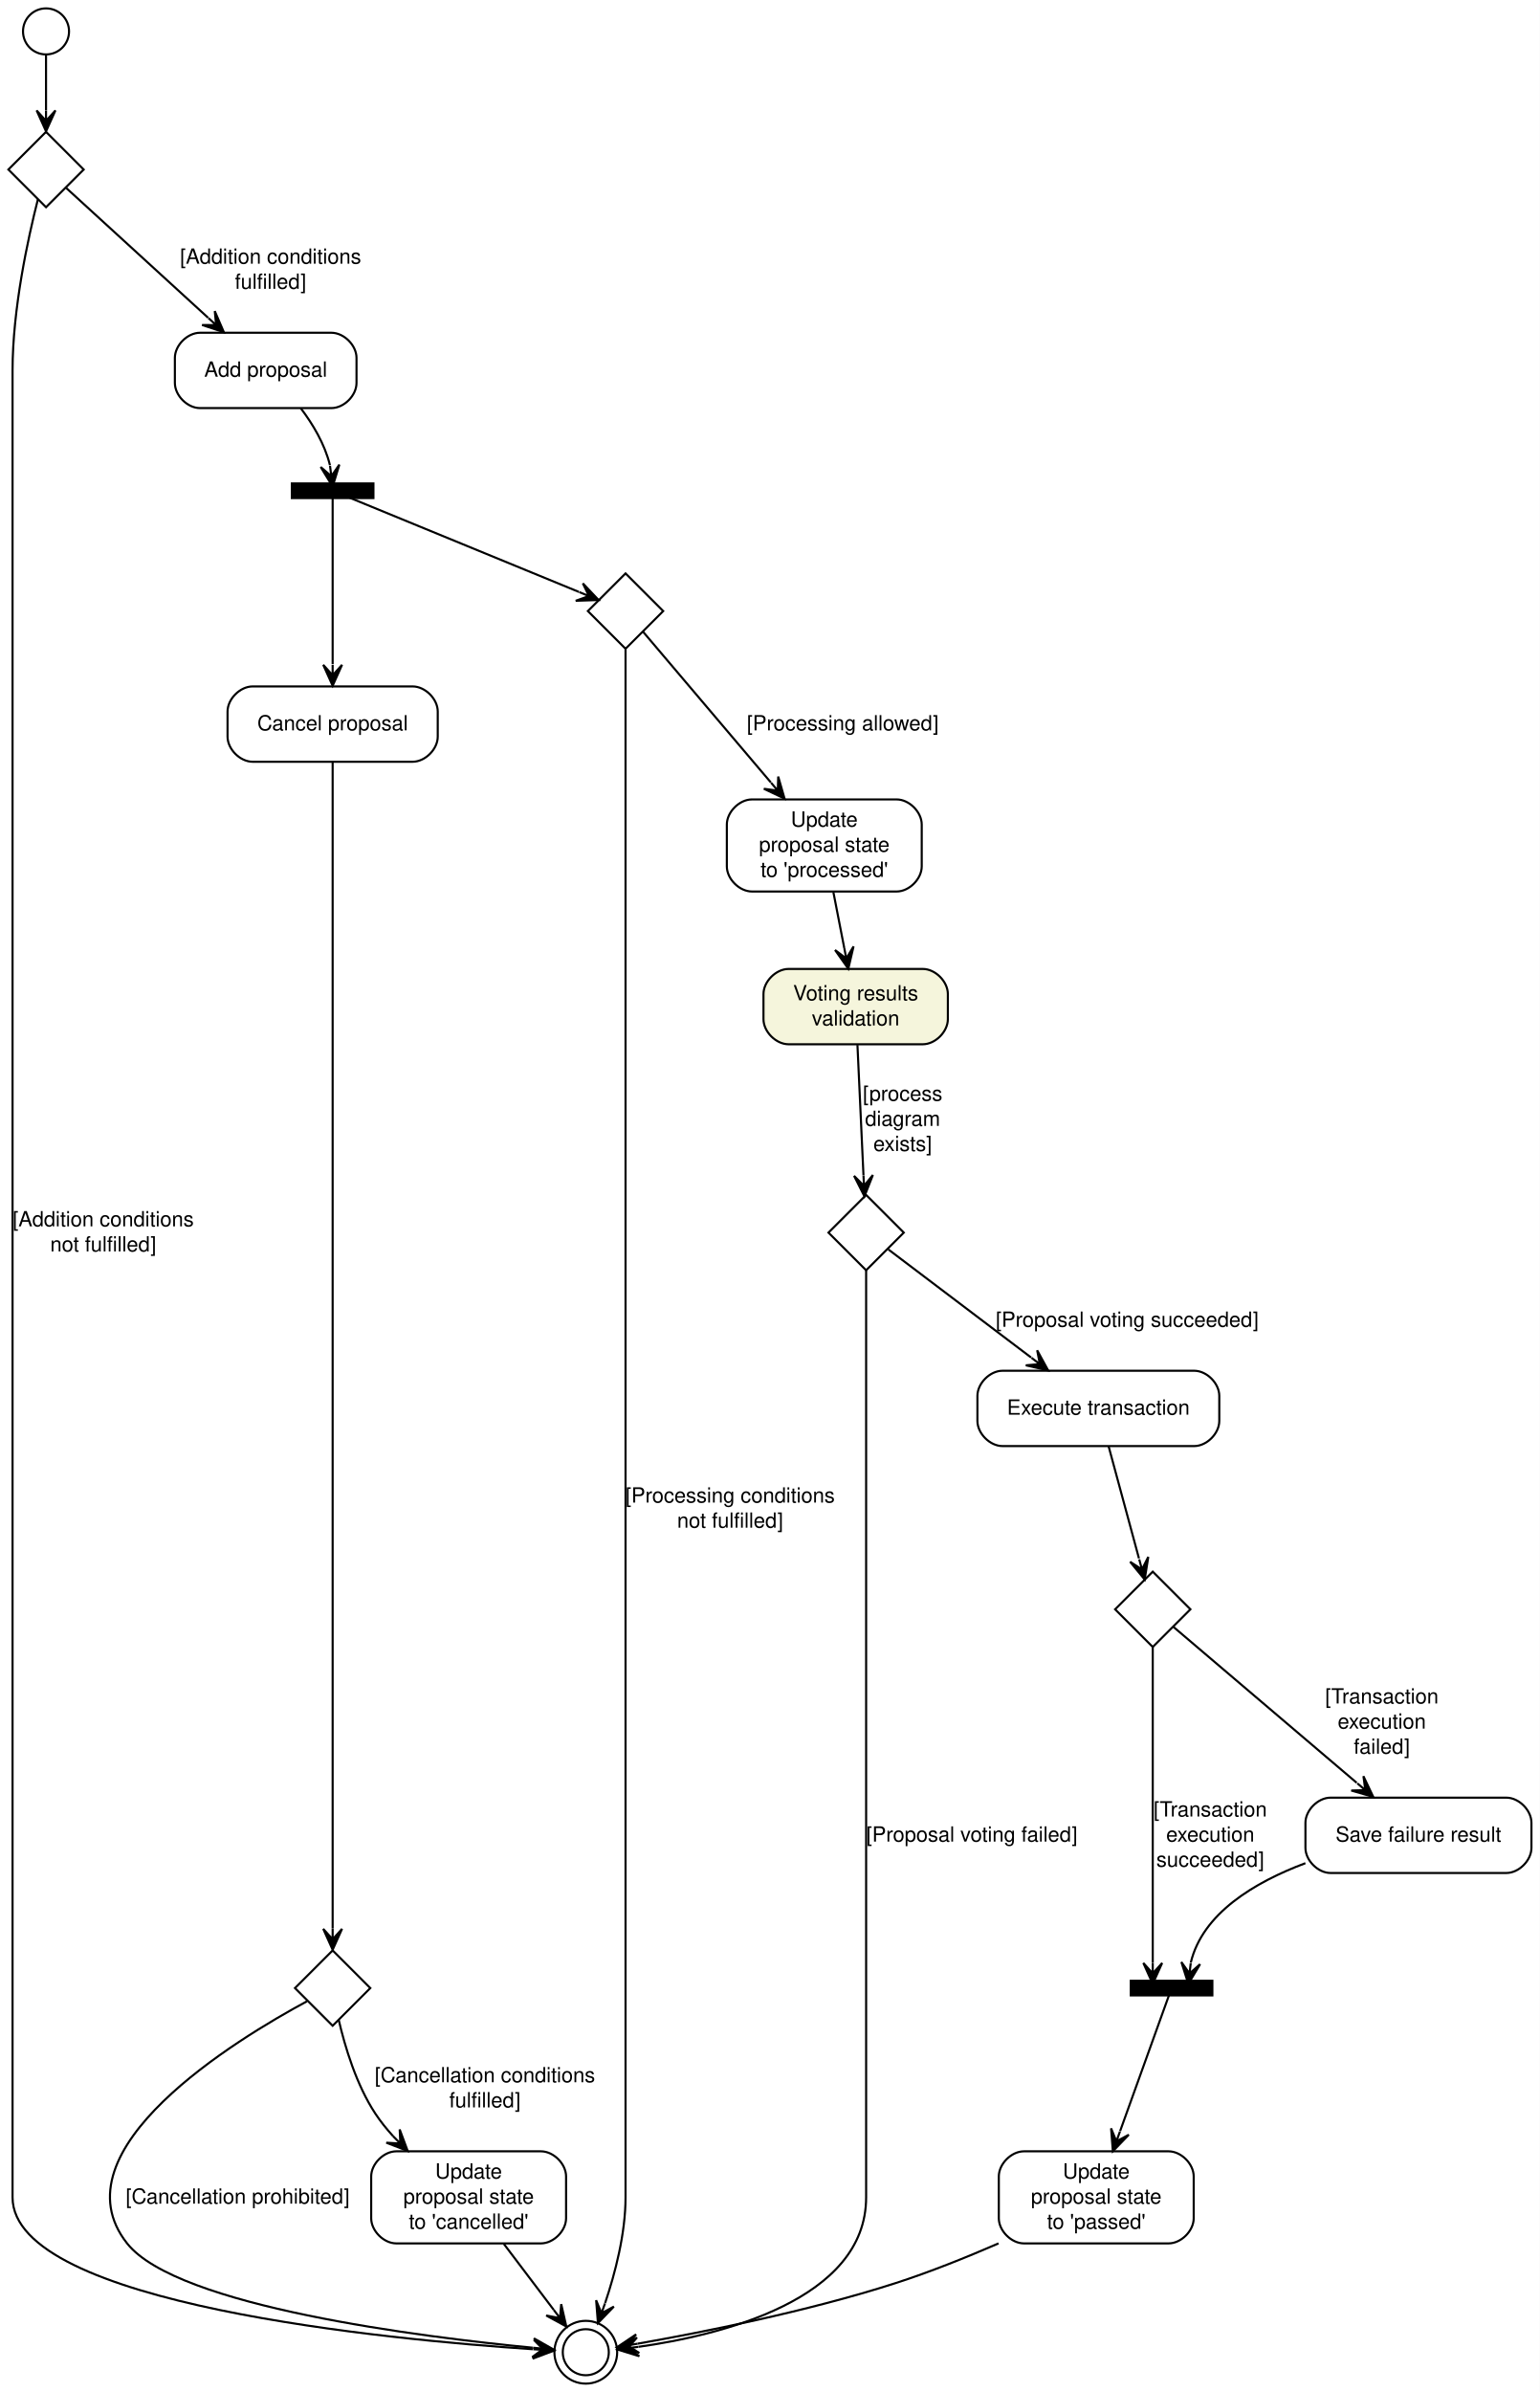
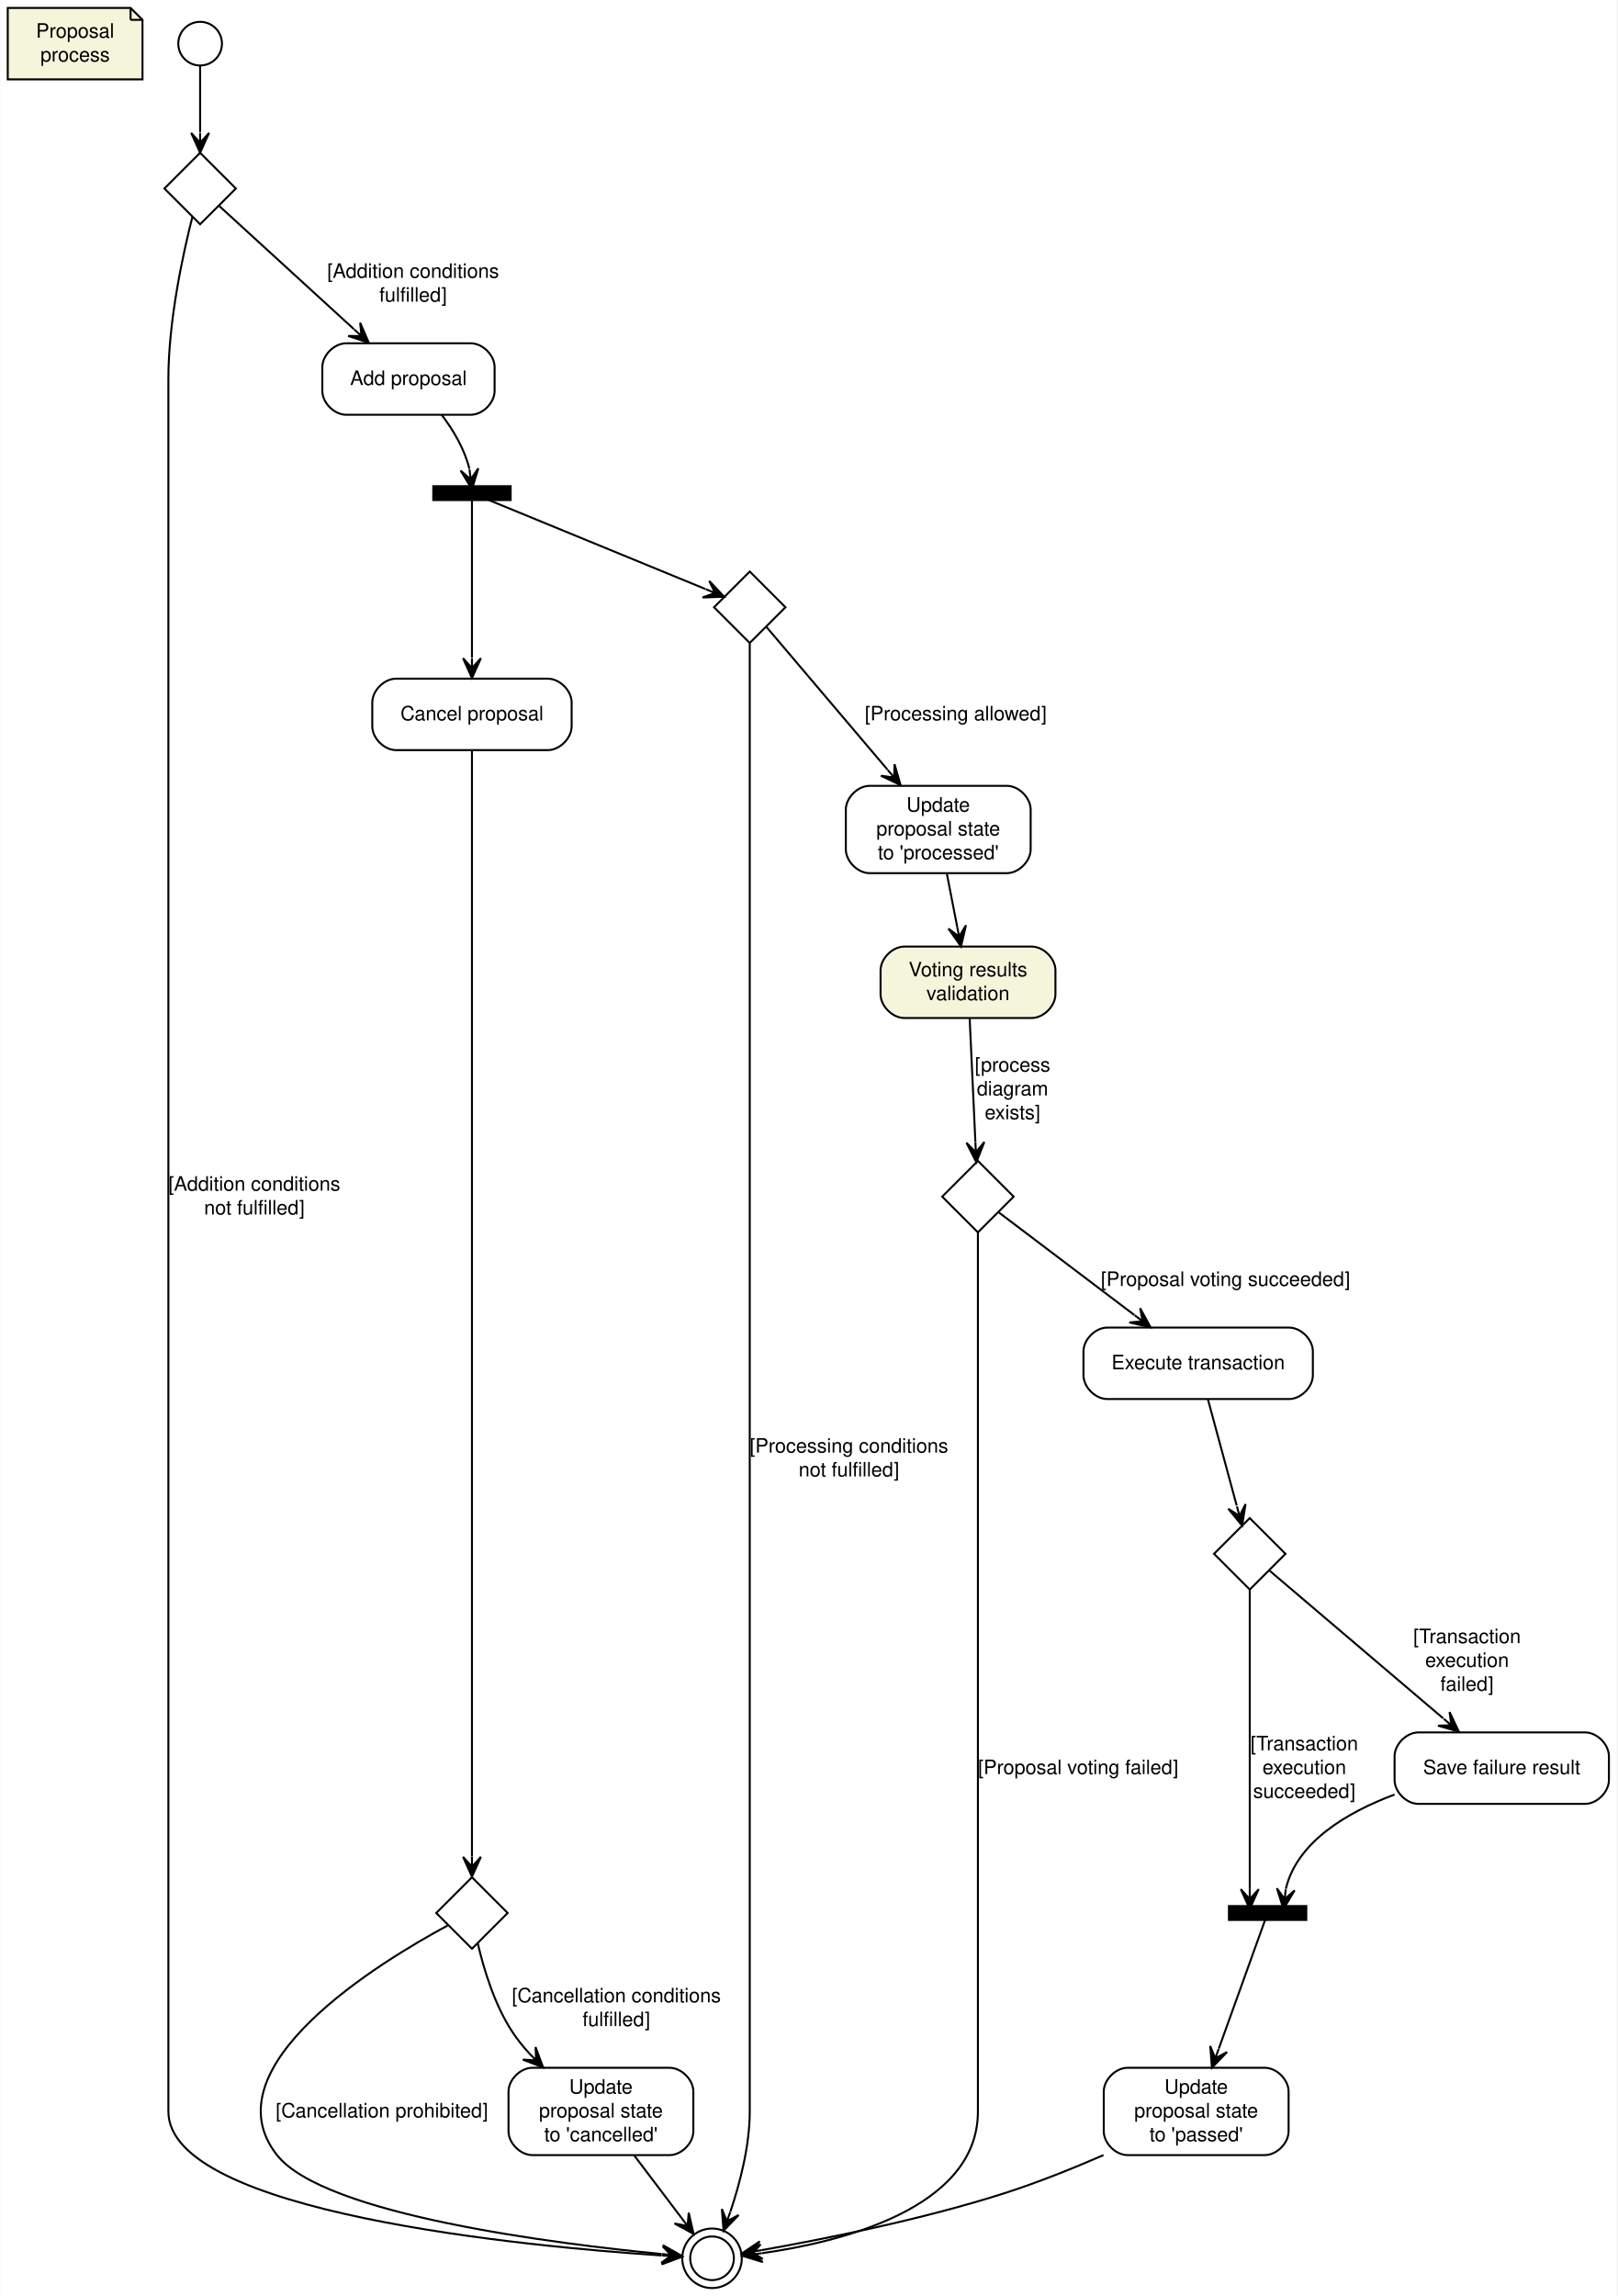
- <svg xmlns="http://www.w3.org/2000/svg" width="736pt" height="1143pt" viewBox="0.00 0.00 736.01 1143.00">
-   <g id="graph0" class="graph" transform="scale(1 1) rotate(0) translate(4 1139)">
-     <polygon fill="#ffffff" stroke="transparent" points="-4,4 -4,-1139 732.006,-1139 732.006,4 -4,4" />
+ <svg xmlns="http://www.w3.org/2000/svg" width="815pt" height="1157pt" viewBox="0.00 0.00 814.73 1157.00">
+   <g id="graph0" class="graph" transform="scale(1 1) rotate(0) translate(4 1153)">
+     <polygon fill="#ffffff" stroke="transparent" points="-4,4 -4,-1153 810.733,-1153 810.733,4 -4,4" />
    <g id="node1" class="node">
-       <ellipse fill="none" stroke="#000000" cx="18" cy="-1124" rx="11" ry="11" />
+       <polygon fill="#f5f5dc" stroke="#000000" points="61.681,-1149 -.228,-1149 -.228,-1113 67.681,-1113 67.681,-1143 61.681,-1149" />
+       <polyline fill="none" stroke="#000000" points="61.681,-1149 61.681,-1143 " />
+       <polyline fill="none" stroke="#000000" points="67.681,-1143 61.681,-1143 " />
+       <text text-anchor="middle" x="33.727" y="-1134" font-family="Helvetica,sans-Serif" font-size="10.00" fill="#000000">Proposal</text>
+       <text text-anchor="middle" x="33.727" y="-1122" font-family="Helvetica,sans-Serif" font-size="10.00" fill="#000000"> process</text>
    </g>
    <g id="node2" class="node">
-       <polygon fill="none" stroke="#000000" points="18,-1076 0,-1058 18,-1040 36,-1058 18,-1076" />
+       <ellipse fill="none" stroke="#000000" cx="96.727" cy="-1131" rx="11" ry="11" />
+     </g>
+     <g id="node3" class="node">
+       <polygon fill="none" stroke="#000000" points="96.727,-1076 78.727,-1058 96.727,-1040 114.727,-1058 96.727,-1076" />
    </g>
    <g id="edge1" class="edge">
-       <path fill="none" stroke="#000000" d="M18,-1112.804C18,-1105.536 18,-1095.714 18,-1086.392" />
-       <polygon fill="#000000" stroke="#000000" points="18,-1076.242 22.5,-1086.242 18,-1081.242 18,-1086.242 18,-1086.242 18,-1086.242 18,-1081.242 13.5,-1086.242 18,-1076.242 18,-1076.242" />
+       <path fill="none" stroke="#000000" d="M96.727,-1119.913C96.727,-1110.996 96.727,-1098.062 96.727,-1086.319" />
+       <polygon fill="#000000" stroke="#000000" points="96.727,-1076.019 101.227,-1086.019 96.727,-1081.019 96.727,-1086.019 96.727,-1086.019 96.727,-1086.019 96.727,-1081.019 92.227,-1086.019 96.727,-1076.019 96.727,-1076.019" />
    </g>
-     <g id="node3" class="node">
-       <ellipse fill="none" stroke="#000000" cx="276" cy="-15" rx="11" ry="11" />
-       <ellipse fill="none" stroke="#000000" cx="276" cy="-15" rx="15" ry="15" />
+     <g id="node4" class="node">
+       <ellipse fill="none" stroke="#000000" cx="354.726" cy="-15" rx="11" ry="11" />
+       <ellipse fill="none" stroke="#000000" cx="354.726" cy="-15" rx="15" ry="15" />
    </g>
    <g id="edge2" class="edge">
-       <path fill="none" stroke="#000000" d="M14.127,-1043.81C9.392,-1025.184 2,-991.4 2,-962 2,-962 2,-962 2,-89 2,-37.774 182.752,-20.944 250.64,-16.429" />
-       <polygon fill="#000000" stroke="#000000" points="260.878,-15.786 251.18,-20.904 255.888,-16.1 250.898,-16.413 250.898,-16.413 250.898,-16.413 255.888,-16.1 250.616,-11.922 260.878,-15.786 260.878,-15.786" />
-       <text text-anchor="middle" x="45.346" y="-553" font-family="Helvetica,sans-Serif" font-size="10.00" fill="#000000">[Addition conditions</text>
-       <text text-anchor="middle" x="45.346" y="-541" font-family="Helvetica,sans-Serif" font-size="10.00" fill="#000000"> not fulfilled]</text>
+       <path fill="none" stroke="#000000" d="M92.853,-1043.81C88.118,-1025.184 80.727,-991.4 80.727,-962 80.727,-962 80.727,-962 80.727,-89 80.727,-37.774 261.479,-20.944 329.367,-16.429" />
+       <polygon fill="#000000" stroke="#000000" points="339.605,-15.786 329.907,-20.904 334.615,-16.1 329.625,-16.413 329.625,-16.413 329.625,-16.413 334.615,-16.1 329.342,-11.922 339.605,-15.786 339.605,-15.786" />
+       <text text-anchor="middle" x="124.073" y="-553" font-family="Helvetica,sans-Serif" font-size="10.00" fill="#000000">[Addition conditions</text>
+       <text text-anchor="middle" x="124.073" y="-541" font-family="Helvetica,sans-Serif" font-size="10.00" fill="#000000"> not fulfilled]</text>
    </g>
-     <g id="node4" class="node">
-       <path fill="none" stroke="#000000" d="M154.409,-980C154.409,-980 91.591,-980 91.591,-980 85.591,-980 79.591,-974 79.591,-968 79.591,-968 79.591,-956 79.591,-956 79.591,-950 85.591,-944 91.591,-944 91.591,-944 154.409,-944 154.409,-944 160.409,-944 166.409,-950 166.409,-956 166.409,-956 166.409,-968 166.409,-968 166.409,-974 160.409,-980 154.409,-980" />
-       <text text-anchor="middle" x="123" y="-959" font-family="Helvetica,sans-Serif" font-size="10.00" fill="#000000">Add proposal</text>
+     <g id="node5" class="node">
+       <path fill="none" stroke="#000000" d="M233.136,-980C233.136,-980 170.317,-980 170.317,-980 164.317,-980 158.317,-974 158.317,-968 158.317,-968 158.317,-956 158.317,-956 158.317,-950 164.317,-944 170.317,-944 170.317,-944 233.136,-944 233.136,-944 239.136,-944 245.136,-950 245.136,-956 245.136,-956 245.136,-968 245.136,-968 245.136,-974 239.136,-980 233.136,-980" />
+       <text text-anchor="middle" x="201.726" y="-959" font-family="Helvetica,sans-Serif" font-size="10.00" fill="#000000">Add proposal</text>
    </g>
    <g id="edge3" class="edge">
-       <path fill="none" stroke="#000000" d="M27.69,-1049.141C42.949,-1035.189 73.138,-1007.588 95.469,-987.171" />
-       <polygon fill="#000000" stroke="#000000" points="103.003,-980.283 98.659,-990.352 99.313,-983.657 95.623,-987.031 95.623,-987.031 95.623,-987.031 99.313,-983.657 92.586,-983.709 103.003,-980.283 103.003,-980.283" />
-       <text text-anchor="middle" x="125.346" y="-1013" font-family="Helvetica,sans-Serif" font-size="10.00" fill="#000000">[Addition conditions</text>
-       <text text-anchor="middle" x="125.346" y="-1001" font-family="Helvetica,sans-Serif" font-size="10.00" fill="#000000"> fulfilled]</text>
+       <path fill="none" stroke="#000000" d="M106.416,-1049.141C121.676,-1035.189 151.864,-1007.588 174.196,-987.171" />
+       <polygon fill="#000000" stroke="#000000" points="181.73,-980.283 177.386,-990.352 178.04,-983.657 174.349,-987.031 174.349,-987.031 174.349,-987.031 178.04,-983.657 171.313,-983.709 181.73,-980.283 181.73,-980.283" />
+       <text text-anchor="middle" x="204.072" y="-1013" font-family="Helvetica,sans-Serif" font-size="10.00" fill="#000000">[Addition conditions</text>
+       <text text-anchor="middle" x="204.072" y="-1001" font-family="Helvetica,sans-Serif" font-size="10.00" fill="#000000"> fulfilled]</text>
    </g>
-     <g id="node5" class="node">
-       <polygon fill="#d3d3d3" stroke="#000000" stroke-width="4" points="137,-902.5 137,-906.5 173,-906.5 173,-902.5 137,-902.5" />
-       <text text-anchor="middle" x="154.639" y="-904.2" font-family="Helvetica,sans-Serif" font-size="1.00" fill="#000000"> </text>
+     <g id="node6" class="node">
+       <polygon fill="#d3d3d3" stroke="#000000" stroke-width="4" points="215.726,-902.5 215.726,-906.5 251.726,-906.5 251.726,-902.5 215.726,-902.5" />
+       <text text-anchor="middle" x="233.365" y="-904.2" font-family="Helvetica,sans-Serif" font-size="1.00" fill="#000000"> </text>
    </g>
    <g id="edge4" class="edge">
-       <path fill="none" stroke="#000000" d="M139.75,-943.95C145.557,-936.295 151.231,-926.815 153.706,-916.735" />
-       <polygon fill="#000000" stroke="#000000" points="155,-906.5 158.21,-916.986 154.373,-911.461 153.745,-916.421 153.745,-916.421 153.745,-916.421 154.373,-911.461 149.281,-915.856 155,-906.5 155,-906.5" />
+       <path fill="none" stroke="#000000" d="M218.476,-943.95C224.283,-936.295 229.958,-926.815 232.432,-916.735" />
+       <polygon fill="#000000" stroke="#000000" points="233.726,-906.5 236.936,-916.986 233.099,-911.461 232.472,-916.421 232.472,-916.421 232.472,-916.421 233.099,-911.461 228.008,-915.856 233.726,-906.5 233.726,-906.5" />
    </g>
-     <g id="node6" class="node">
-       <path fill="none" stroke="#000000" d="M193.237,-811C193.237,-811 116.763,-811 116.763,-811 110.763,-811 104.763,-805 104.763,-799 104.763,-799 104.763,-787 104.763,-787 104.763,-781 110.763,-775 116.763,-775 116.763,-775 193.237,-775 193.237,-775 199.237,-775 205.237,-781 205.237,-787 205.237,-787 205.237,-799 205.237,-799 205.237,-805 199.237,-811 193.237,-811" />
-       <text text-anchor="middle" x="155" y="-790" font-family="Helvetica,sans-Serif" font-size="10.00" fill="#000000">Cancel proposal</text>
+     <g id="node7" class="node">
+       <path fill="none" stroke="#000000" d="M271.964,-811C271.964,-811 195.489,-811 195.489,-811 189.489,-811 183.489,-805 183.489,-799 183.489,-799 183.489,-787 183.489,-787 183.489,-781 189.489,-775 195.489,-775 195.489,-775 271.964,-775 271.964,-775 277.964,-775 283.964,-781 283.964,-787 283.964,-787 283.964,-799 283.964,-799 283.964,-805 277.964,-811 271.964,-811" />
+       <text text-anchor="middle" x="233.726" y="-790" font-family="Helvetica,sans-Serif" font-size="10.00" fill="#000000">Cancel proposal</text>
    </g>
    <g id="edge5" class="edge">
-       <path fill="none" stroke="#000000" d="M155,-902.171C155,-891.966 155,-850.425 155,-821.636" />
-       <polygon fill="#000000" stroke="#000000" points="155,-811.318 159.5,-821.318 155,-816.318 155,-821.318 155,-821.318 155,-821.318 155,-816.318 150.5,-821.318 155,-811.318 155,-811.318" />
+       <path fill="none" stroke="#000000" d="M233.726,-902.171C233.726,-891.966 233.726,-850.425 233.726,-821.636" />
+       <polygon fill="#000000" stroke="#000000" points="233.726,-811.318 238.227,-821.318 233.726,-816.318 233.727,-821.318 233.727,-821.318 233.727,-821.318 233.726,-816.318 229.227,-821.318 233.726,-811.318 233.726,-811.318" />
+     </g>
+     <g id="node10" class="node">
+       <polygon fill="none" stroke="#000000" points="373.726,-865 355.726,-847 373.726,-829 391.726,-847 373.726,-865" />
+     </g>
+     <g id="edge10" class="edge">
+       <path fill="none" stroke="#000000" d="M238.709,-902.453C256.543,-895.129 317.913,-869.924 351.435,-856.155" />
+       <polygon fill="#000000" stroke="#000000" points="360.865,-852.282 353.325,-860.244 356.24,-854.182 351.615,-856.082 351.615,-856.082 351.615,-856.082 356.24,-854.182 349.905,-851.919 360.865,-852.282 360.865,-852.282" />
+     </g>
+     <g id="node8" class="node">
+       <polygon fill="none" stroke="#000000" points="233.726,-207 215.726,-189 233.726,-171 251.726,-189 233.726,-207" />
+     </g>
+     <g id="edge6" class="edge">
+       <path fill="none" stroke="#000000" d="M233.726,-774.846C233.726,-755.082 233.726,-722.545 233.726,-694.5 233.726,-694.5 233.726,-694.5 233.726,-262 233.726,-247.3 233.726,-230.934 233.726,-217.43" />
+       <polygon fill="#000000" stroke="#000000" points="233.726,-207.3 238.227,-217.3 233.726,-212.3 233.727,-217.3 233.727,-217.3 233.727,-217.3 233.726,-212.3 229.227,-217.3 233.726,-207.3 233.726,-207.3" />
+     </g>
+     <g id="edge9" class="edge">
+       <path fill="none" stroke="#000000" d="M221.444,-182.682C188.021,-164.687 100.232,-111.586 135.481,-67 159.433,-36.703 276.869,-22.207 329.33,-17.161" />
+       <polygon fill="#000000" stroke="#000000" points="339.481,-16.226 329.936,-21.625 334.502,-16.685 329.523,-17.143 329.523,-17.143 329.523,-17.143 334.502,-16.685 329.11,-12.662 339.481,-16.226 339.481,-16.226" />
+       <text text-anchor="middle" x="188.35" y="-86" font-family="Helvetica,sans-Serif" font-size="10.00" fill="#000000">[Cancellation prohibited]</text>
    </g>
    <g id="node9" class="node">
-       <polygon fill="none" stroke="#000000" points="295,-865 277,-847 295,-829 313,-847 295,-865" />
-     </g>
-     <g id="edge10" class="edge">
-       <path fill="none" stroke="#000000" d="M159.983,-902.453C177.817,-895.129 239.186,-869.924 272.708,-856.155" />
-       <polygon fill="#000000" stroke="#000000" points="282.139,-852.282 274.598,-860.244 277.514,-854.182 272.888,-856.082 272.888,-856.082 272.888,-856.082 277.514,-854.182 271.179,-851.919 282.139,-852.282 282.139,-852.282" />
-     </g>
-     <g id="node7" class="node">
-       <polygon fill="none" stroke="#000000" points="155,-207 137,-189 155,-171 173,-189 155,-207" />
-     </g>
-     <g id="edge6" class="edge">
-       <path fill="none" stroke="#000000" d="M155,-774.846C155,-755.082 155,-722.545 155,-694.5 155,-694.5 155,-694.5 155,-262 155,-247.3 155,-230.934 155,-217.43" />
-       <polygon fill="#000000" stroke="#000000" points="155,-207.3 159.5,-217.3 155,-212.3 155,-217.3 155,-217.3 155,-217.3 155,-212.3 150.5,-217.3 155,-207.3 155,-207.3" />
-     </g>
-     <g id="edge9" class="edge">
-       <path fill="none" stroke="#000000" d="M142.717,-182.682C109.294,-164.687 21.506,-111.586 56.754,-67 80.706,-36.703 198.143,-22.207 250.603,-17.161" />
-       <polygon fill="#000000" stroke="#000000" points="260.755,-16.226 251.21,-21.625 255.776,-16.685 250.797,-17.143 250.797,-17.143 250.797,-17.143 255.776,-16.685 250.384,-12.662 260.755,-16.226 260.755,-16.226" />
-       <text text-anchor="middle" x="109.623" y="-86" font-family="Helvetica,sans-Serif" font-size="10.00" fill="#000000">[Cancellation prohibited]</text>
-     </g>
-     <g id="node8" class="node">
-       <path fill="none" stroke="#000000" d="M254.578,-111C254.578,-111 185.422,-111 185.422,-111 179.422,-111 173.422,-105 173.422,-99 173.422,-99 173.422,-79 173.422,-79 173.422,-73 179.422,-67 185.422,-67 185.422,-67 254.578,-67 254.578,-67 260.578,-67 266.578,-73 266.578,-79 266.578,-79 266.578,-99 266.578,-99 266.578,-105 260.578,-111 254.578,-111" />
-       <text text-anchor="middle" x="220" y="-98" font-family="Helvetica,sans-Serif" font-size="10.00" fill="#000000">Update</text>
-       <text text-anchor="middle" x="220" y="-86" font-family="Helvetica,sans-Serif" font-size="10.00" fill="#000000"> proposal state</text>
-       <text text-anchor="middle" x="220" y="-74" font-family="Helvetica,sans-Serif" font-size="10.00" fill="#000000"> to 'cancelled'</text>
+       <path fill="none" stroke="#000000" d="M333.305,-111C333.305,-111 264.149,-111 264.149,-111 258.149,-111 252.149,-105 252.149,-99 252.149,-99 252.149,-79 252.149,-79 252.149,-73 258.149,-67 264.149,-67 264.149,-67 333.305,-67 333.305,-67 339.305,-67 345.305,-73 345.305,-79 345.305,-79 345.305,-99 345.305,-99 345.305,-105 339.305,-111 333.305,-111" />
+       <text text-anchor="middle" x="298.726" y="-98" font-family="Helvetica,sans-Serif" font-size="10.00" fill="#000000">Update</text>
+       <text text-anchor="middle" x="298.726" y="-86" font-family="Helvetica,sans-Serif" font-size="10.00" fill="#000000"> proposal state</text>
+       <text text-anchor="middle" x="298.726" y="-74" font-family="Helvetica,sans-Serif" font-size="10.00" fill="#000000"> to 'cancelled'</text>
    </g>
    <g id="edge7" class="edge">
-       <path fill="none" stroke="#000000" d="M157.925,-173.742C160.876,-161.004 166.324,-142.772 175.421,-129 177.873,-125.288 180.75,-121.7 183.842,-118.297" />
-       <polygon fill="#000000" stroke="#000000" points="190.873,-111.17 187.054,-121.45 187.362,-114.73 183.85,-118.289 183.85,-118.289 183.85,-118.289 187.362,-114.73 180.647,-115.129 190.873,-111.17 190.873,-111.17" />
-       <text text-anchor="middle" x="227.79" y="-144" font-family="Helvetica,sans-Serif" font-size="10.00" fill="#000000">[Cancellation conditions</text>
-       <text text-anchor="middle" x="227.79" y="-132" font-family="Helvetica,sans-Serif" font-size="10.00" fill="#000000"> fulfilled]</text>
+       <path fill="none" stroke="#000000" d="M236.651,-173.742C239.603,-161.004 245.05,-142.772 254.148,-129 256.599,-125.288 259.477,-121.7 262.569,-118.297" />
+       <polygon fill="#000000" stroke="#000000" points="269.599,-111.17 265.781,-121.45 266.088,-114.73 262.577,-118.289 262.577,-118.289 262.577,-118.289 266.088,-114.73 259.373,-115.129 269.599,-111.17 269.599,-111.17" />
+       <text text-anchor="middle" x="306.516" y="-144" font-family="Helvetica,sans-Serif" font-size="10.00" fill="#000000">[Cancellation conditions</text>
+       <text text-anchor="middle" x="306.516" y="-132" font-family="Helvetica,sans-Serif" font-size="10.00" fill="#000000"> fulfilled]</text>
    </g>
    <g id="edge8" class="edge">
-       <path fill="none" stroke="#000000" d="M236.802,-66.798C244.377,-56.788 253.261,-45.048 260.655,-35.278" />
-       <polygon fill="#000000" stroke="#000000" points="266.698,-27.292 264.252,-37.982 263.68,-31.279 260.663,-35.266 260.663,-35.266 260.663,-35.266 263.68,-31.279 257.075,-32.551 266.698,-27.292 266.698,-27.292" />
+       <path fill="none" stroke="#000000" d="M315.528,-66.798C323.103,-56.788 331.988,-45.048 339.381,-35.278" />
+       <polygon fill="#000000" stroke="#000000" points="345.424,-27.292 342.978,-37.982 342.407,-31.279 339.39,-35.266 339.39,-35.266 339.39,-35.266 342.407,-31.279 335.801,-32.551 345.424,-27.292 345.424,-27.292" />
    </g>
    <g id="edge11" class="edge">
-       <path fill="none" stroke="#000000" d="M295,-828.765C295,-806.599 295,-768.056 295,-735 295,-735 295,-735 295,-89 295,-71.709 290.073,-52.84 285.237,-38.483" />
-       <polygon fill="#000000" stroke="#000000" points="281.804,-28.913 289.417,-36.806 283.493,-33.62 285.181,-38.326 285.181,-38.326 285.181,-38.326 283.493,-33.62 280.945,-39.846 281.804,-28.913 281.804,-28.913" />
-       <text text-anchor="middle" x="345.012" y="-421" font-family="Helvetica,sans-Serif" font-size="10.00" fill="#000000">[Processing conditions</text>
-       <text text-anchor="middle" x="345.012" y="-409" font-family="Helvetica,sans-Serif" font-size="10.00" fill="#000000"> not fulfilled]</text>
+       <path fill="none" stroke="#000000" d="M373.726,-828.765C373.726,-806.599 373.726,-768.056 373.726,-735 373.726,-735 373.726,-735 373.726,-89 373.726,-71.709 368.8,-52.84 363.964,-38.483" />
+       <polygon fill="#000000" stroke="#000000" points="360.53,-28.913 368.143,-36.806 362.219,-33.62 363.908,-38.326 363.908,-38.326 363.908,-38.326 362.219,-33.62 359.672,-39.846 360.53,-28.913 360.53,-28.913" />
+       <text text-anchor="middle" x="423.738" y="-421" font-family="Helvetica,sans-Serif" font-size="10.00" fill="#000000">[Processing conditions</text>
+       <text text-anchor="middle" x="423.738" y="-409" font-family="Helvetica,sans-Serif" font-size="10.00" fill="#000000"> not fulfilled]</text>
    </g>
-     <g id="node10" class="node">
-       <path fill="none" stroke="#000000" d="M424.578,-757C424.578,-757 355.422,-757 355.422,-757 349.422,-757 343.422,-751 343.422,-745 343.422,-745 343.422,-725 343.422,-725 343.422,-719 349.422,-713 355.422,-713 355.422,-713 424.578,-713 424.578,-713 430.578,-713 436.578,-719 436.578,-725 436.578,-725 436.578,-745 436.578,-745 436.578,-751 430.578,-757 424.578,-757" />
-       <text text-anchor="middle" x="390" y="-744" font-family="Helvetica,sans-Serif" font-size="10.00" fill="#000000">Update</text>
-       <text text-anchor="middle" x="390" y="-732" font-family="Helvetica,sans-Serif" font-size="10.00" fill="#000000"> proposal state</text>
-       <text text-anchor="middle" x="390" y="-720" font-family="Helvetica,sans-Serif" font-size="10.00" fill="#000000"> to 'processed'</text>
+     <g id="node11" class="node">
+       <path fill="none" stroke="#000000" d="M503.305,-757C503.305,-757 434.149,-757 434.149,-757 428.149,-757 422.149,-751 422.149,-745 422.149,-745 422.149,-725 422.149,-725 422.149,-719 428.149,-713 434.149,-713 434.149,-713 503.305,-713 503.305,-713 509.305,-713 515.304,-719 515.304,-725 515.304,-725 515.304,-745 515.304,-745 515.304,-751 509.305,-757 503.305,-757" />
+       <text text-anchor="middle" x="468.726" y="-744" font-family="Helvetica,sans-Serif" font-size="10.00" fill="#000000">Update</text>
+       <text text-anchor="middle" x="468.726" y="-732" font-family="Helvetica,sans-Serif" font-size="10.00" fill="#000000"> proposal state</text>
+       <text text-anchor="middle" x="468.726" y="-720" font-family="Helvetica,sans-Serif" font-size="10.00" fill="#000000"> to 'processed'</text>
    </g>
    <g id="edge12" class="edge">
-       <path fill="none" stroke="#000000" d="M303.431,-837.061C316.976,-821.092 344.12,-789.09 364.421,-765.156" />
-       <polygon fill="#000000" stroke="#000000" points="371.014,-757.383 367.978,-767.92 367.78,-761.196 364.546,-765.009 364.546,-765.009 364.546,-765.009 367.78,-761.196 361.114,-762.098 371.014,-757.383 371.014,-757.383" />
-       <text text-anchor="middle" x="398.841" y="-790" font-family="Helvetica,sans-Serif" font-size="10.00" fill="#000000">[Processing allowed]</text>
+       <path fill="none" stroke="#000000" d="M382.157,-837.061C395.702,-821.092 422.847,-789.09 443.148,-765.156" />
+       <polygon fill="#000000" stroke="#000000" points="449.741,-757.383 446.704,-767.92 446.507,-761.196 443.272,-765.009 443.272,-765.009 443.272,-765.009 446.507,-761.196 439.841,-762.098 449.741,-757.383 449.741,-757.383" />
+       <text text-anchor="middle" x="477.568" y="-790" font-family="Helvetica,sans-Serif" font-size="10.00" fill="#000000">[Processing allowed]</text>
    </g>
-     <g id="node11" class="node">
-       <path fill="#f5f5dc" stroke="#000000" d="M437.069,-676C437.069,-676 372.931,-676 372.931,-676 366.931,-676 360.931,-670 360.931,-664 360.931,-664 360.931,-652 360.931,-652 360.931,-646 366.931,-640 372.931,-640 372.931,-640 437.069,-640 437.069,-640 443.069,-640 449.069,-646 449.069,-652 449.069,-652 449.069,-664 449.069,-664 449.069,-670 443.069,-676 437.069,-676" />
-       <text text-anchor="middle" x="405" y="-661" font-family="Helvetica,sans-Serif" font-size="10.00" fill="#000000">Voting results</text>
-       <text text-anchor="middle" x="405" y="-649" font-family="Helvetica,sans-Serif" font-size="10.00" fill="#000000"> validation</text>
+     <g id="node12" class="node">
+       <path fill="#f5f5dc" stroke="#000000" d="M515.795,-676C515.795,-676 451.658,-676 451.658,-676 445.658,-676 439.658,-670 439.658,-664 439.658,-664 439.658,-652 439.658,-652 439.658,-646 445.658,-640 451.658,-640 451.658,-640 515.795,-640 515.795,-640 521.795,-640 527.795,-646 527.795,-652 527.795,-652 527.795,-664 527.795,-664 527.795,-670 521.795,-676 515.795,-676" />
+       <text text-anchor="middle" x="483.726" y="-661" font-family="Helvetica,sans-Serif" font-size="10.00" fill="#000000">Voting results</text>
+       <text text-anchor="middle" x="483.726" y="-649" font-family="Helvetica,sans-Serif" font-size="10.00" fill="#000000"> validation</text>
    </g>
    <g id="edge13" class="edge">
-       <path fill="none" stroke="#000000" d="M394.339,-712.728C395.968,-704.364 397.841,-694.749 399.558,-685.935" />
-       <polygon fill="#000000" stroke="#000000" points="401.478,-676.079 403.983,-686.755 400.522,-680.987 399.566,-685.894 399.566,-685.894 399.566,-685.894 400.522,-680.987 395.149,-685.034 401.478,-676.079 401.478,-676.079" />
+       <path fill="none" stroke="#000000" d="M473.065,-712.728C474.695,-704.364 476.567,-694.749 478.285,-685.935" />
+       <polygon fill="#000000" stroke="#000000" points="480.205,-676.079 482.709,-686.755 479.248,-680.987 478.292,-685.894 478.292,-685.894 478.292,-685.894 479.248,-680.987 473.875,-685.034 480.205,-676.079 480.205,-676.079" />
    </g>
-     <g id="node12" class="node">
-       <polygon fill="none" stroke="#000000" points="410,-568 392,-550 410,-532 428,-550 410,-568" />
+     <g id="node13" class="node">
+       <polygon fill="none" stroke="#000000" points="488.726,-568 470.726,-550 488.726,-532 506.726,-550 488.726,-568" />
    </g>
    <g id="edge14" class="edge">
-       <path fill="none" stroke="#000000" d="M405.848,-639.679C406.638,-622.618 407.826,-596.955 408.729,-577.448" />
-       <polygon fill="#000000" stroke="#000000" points="409.197,-567.337 413.23,-577.534 408.966,-572.332 408.735,-577.326 408.735,-577.326 408.735,-577.326 408.966,-572.332 404.24,-577.118 409.197,-567.337 409.197,-567.337" />
-       <text text-anchor="middle" x="427.446" y="-613" font-family="Helvetica,sans-Serif" font-size="10.00" fill="#000000">[process</text>
-       <text text-anchor="middle" x="427.446" y="-601" font-family="Helvetica,sans-Serif" font-size="10.00" fill="#000000"> diagram</text>
-       <text text-anchor="middle" x="427.446" y="-589" font-family="Helvetica,sans-Serif" font-size="10.00" fill="#000000"> exists]</text>
+       <path fill="none" stroke="#000000" d="M484.575,-639.679C485.365,-622.618 486.553,-596.955 487.456,-577.448" />
+       <polygon fill="#000000" stroke="#000000" points="487.924,-567.337 491.957,-577.534 487.693,-572.332 487.461,-577.326 487.461,-577.326 487.461,-577.326 487.693,-572.332 482.966,-577.118 487.924,-567.337 487.924,-567.337" />
+       <text text-anchor="middle" x="506.173" y="-613" font-family="Helvetica,sans-Serif" font-size="10.00" fill="#000000">[process</text>
+       <text text-anchor="middle" x="506.173" y="-601" font-family="Helvetica,sans-Serif" font-size="10.00" fill="#000000"> diagram</text>
+       <text text-anchor="middle" x="506.173" y="-589" font-family="Helvetica,sans-Serif" font-size="10.00" fill="#000000"> exists]</text>
    </g>
    <g id="edge15" class="edge">
-       <path fill="none" stroke="#000000" d="M410,-531.976C410,-514.966 410,-488.75 410,-466 410,-466 410,-466 410,-89 410,-39.809 339.947,-23.066 301.143,-17.565" />
-       <polygon fill="#000000" stroke="#000000" points="291.111,-16.294 301.597,-13.087 296.071,-16.922 301.032,-17.551 301.032,-17.551 301.032,-17.551 296.071,-16.922 300.466,-22.015 291.111,-16.294 291.111,-16.294" />
-       <text text-anchor="middle" x="460.569" y="-259" font-family="Helvetica,sans-Serif" font-size="10.00" fill="#000000">[Proposal voting failed]</text>
+       <path fill="none" stroke="#000000" d="M488.726,-531.976C488.726,-514.966 488.726,-488.75 488.726,-466 488.726,-466 488.726,-466 488.726,-89 488.726,-39.809 418.673,-23.066 379.869,-17.565" />
+       <polygon fill="#000000" stroke="#000000" points="369.837,-16.294 380.324,-13.087 374.798,-16.922 379.758,-17.551 379.758,-17.551 379.758,-17.551 374.798,-16.922 379.192,-22.015 369.837,-16.294 369.837,-16.294" />
+       <text text-anchor="middle" x="539.295" y="-259" font-family="Helvetica,sans-Serif" font-size="10.00" fill="#000000">[Proposal voting failed]</text>
    </g>
-     <g id="node13" class="node">
-       <path fill="none" stroke="#000000" d="M566.805,-484C566.805,-484 475.195,-484 475.195,-484 469.195,-484 463.195,-478 463.195,-472 463.195,-472 463.195,-460 463.195,-460 463.195,-454 469.195,-448 475.195,-448 475.195,-448 566.805,-448 566.805,-448 572.805,-448 578.805,-454 578.805,-460 578.805,-460 578.805,-472 578.805,-472 578.805,-478 572.805,-484 566.805,-484" />
-       <text text-anchor="middle" x="521" y="-463" font-family="Helvetica,sans-Serif" font-size="10.00" fill="#000000">Execute transaction</text>
+     <g id="node14" class="node">
+       <path fill="none" stroke="#000000" d="M645.532,-484C645.532,-484 553.921,-484 553.921,-484 547.921,-484 541.921,-478 541.921,-472 541.921,-472 541.921,-460 541.921,-460 541.921,-454 547.921,-448 553.921,-448 553.921,-448 645.532,-448 645.532,-448 651.532,-448 657.532,-454 657.532,-460 657.532,-460 657.532,-472 657.532,-472 657.532,-478 651.532,-484 645.532,-484" />
+       <text text-anchor="middle" x="599.726" y="-463" font-family="Helvetica,sans-Serif" font-size="10.00" fill="#000000">Execute transaction</text>
    </g>
    <g id="edge16" class="edge">
-       <path fill="none" stroke="#000000" d="M420.643,-541.946C436.205,-530.169 465.819,-507.759 488.861,-490.321" />
-       <polygon fill="#000000" stroke="#000000" points="497.015,-484.151 491.757,-493.774 493.028,-487.168 489.041,-490.185 489.041,-490.185 489.041,-490.185 493.028,-487.168 486.325,-486.597 497.015,-484.151 497.015,-484.151" />
-       <text text-anchor="middle" x="534.799" y="-505" font-family="Helvetica,sans-Serif" font-size="10.00" fill="#000000">[Proposal voting succeeded]</text>
+       <path fill="none" stroke="#000000" d="M499.37,-541.946C514.931,-530.169 544.545,-507.759 567.588,-490.321" />
+       <polygon fill="#000000" stroke="#000000" points="575.741,-484.151 570.483,-493.774 571.755,-487.168 567.768,-490.185 567.768,-490.185 567.768,-490.185 571.755,-487.168 565.052,-486.597 575.741,-484.151 575.741,-484.151" />
+       <text text-anchor="middle" x="613.525" y="-505" font-family="Helvetica,sans-Serif" font-size="10.00" fill="#000000">[Proposal voting succeeded]</text>
    </g>
-     <g id="node14" class="node">
-       <polygon fill="none" stroke="#000000" points="547,-388 529,-370 547,-352 565,-370 547,-388" />
+     <g id="node15" class="node">
+       <polygon fill="none" stroke="#000000" points="625.726,-388 607.726,-370 625.726,-352 643.726,-370 625.726,-388" />
    </g>
    <g id="edge17" class="edge">
-       <path fill="none" stroke="#000000" d="M525.89,-447.943C529.993,-432.795 535.89,-411.021 540.409,-394.336" />
-       <polygon fill="#000000" stroke="#000000" points="543.147,-384.226 544.876,-395.055 541.84,-389.053 540.533,-393.879 540.533,-393.879 540.533,-393.879 541.84,-389.053 536.189,-392.702 543.147,-384.226 543.147,-384.226" />
+       <path fill="none" stroke="#000000" d="M604.617,-447.943C608.72,-432.795 614.617,-411.021 619.136,-394.336" />
+       <polygon fill="#000000" stroke="#000000" points="621.874,-384.226 623.603,-395.055 620.566,-389.053 619.259,-393.879 619.259,-393.879 619.259,-393.879 620.566,-389.053 614.916,-392.702 621.874,-384.226 621.874,-384.226" />
    </g>
-     <g id="node15" class="node">
-       <polygon fill="#d3d3d3" stroke="#000000" stroke-width="4" points="538,-187 538,-191 574,-191 574,-187 538,-187" />
-       <text text-anchor="middle" x="546.639" y="-188.7" font-family="Helvetica,sans-Serif" font-size="1.00" fill="#000000"> </text>
-       <polyline fill="none" stroke="#000000" stroke-width="4" points="555.278,-187 555.278,-191 " />
-       <text text-anchor="middle" x="564.417" y="-188.7" font-family="Helvetica,sans-Serif" font-size="1.00" fill="#000000"> </text>
+     <g id="node16" class="node">
+       <polygon fill="#d3d3d3" stroke="#000000" stroke-width="4" points="616.726,-187 616.726,-191 652.726,-191 652.726,-187 616.726,-187" />
+       <text text-anchor="middle" x="625.365" y="-188.7" font-family="Helvetica,sans-Serif" font-size="1.00" fill="#000000"> </text>
+       <polyline fill="none" stroke="#000000" stroke-width="4" points="634.004,-187 634.004,-191 " />
+       <text text-anchor="middle" x="643.143" y="-188.7" font-family="Helvetica,sans-Serif" font-size="1.00" fill="#000000"> </text>
    </g>
    <g id="edge18" class="edge">
-       <path fill="none" stroke="#000000" d="M547,-351.961C547,-321.506 547,-257.675 547,-201.103" />
-       <polygon fill="#000000" stroke="#000000" points="547,-191 551.5,-201 547,-196 547,-201 547,-201 547,-201 547,-196 542.5,-201 547,-191 547,-191" />
-       <text text-anchor="middle" x="574.505" y="-271" font-family="Helvetica,sans-Serif" font-size="10.00" fill="#000000">[Transaction</text>
-       <text text-anchor="middle" x="574.505" y="-259" font-family="Helvetica,sans-Serif" font-size="10.00" fill="#000000"> execution</text>
-       <text text-anchor="middle" x="574.505" y="-247" font-family="Helvetica,sans-Serif" font-size="10.00" fill="#000000"> succeeded]</text>
+       <path fill="none" stroke="#000000" d="M625.726,-351.961C625.726,-321.506 625.726,-257.675 625.726,-201.103" />
+       <polygon fill="#000000" stroke="#000000" points="625.726,-191 630.227,-201 625.726,-196 625.727,-201 625.727,-201 625.727,-201 625.726,-196 621.227,-201 625.726,-191 625.726,-191" />
+       <text text-anchor="middle" x="653.231" y="-271" font-family="Helvetica,sans-Serif" font-size="10.00" fill="#000000">[Transaction</text>
+       <text text-anchor="middle" x="653.231" y="-259" font-family="Helvetica,sans-Serif" font-size="10.00" fill="#000000"> execution</text>
+       <text text-anchor="middle" x="653.231" y="-247" font-family="Helvetica,sans-Serif" font-size="10.00" fill="#000000"> succeeded]</text>
    </g>
-     <g id="node16" class="node">
-       <path fill="none" stroke="#000000" d="M716.013,-280C716.013,-280 631.987,-280 631.987,-280 625.987,-280 619.987,-274 619.987,-268 619.987,-268 619.987,-256 619.987,-256 619.987,-250 625.987,-244 631.987,-244 631.987,-244 716.013,-244 716.013,-244 722.013,-244 728.013,-250 728.013,-256 728.013,-256 728.013,-268 728.013,-268 728.013,-274 722.013,-280 716.013,-280" />
-       <text text-anchor="middle" x="674" y="-259" font-family="Helvetica,sans-Serif" font-size="10.00" fill="#000000">Save failure result</text>
+     <g id="node17" class="node">
+       <path fill="none" stroke="#000000" d="M794.74,-280C794.74,-280 710.713,-280 710.713,-280 704.713,-280 698.713,-274 698.713,-268 698.713,-268 698.713,-256 698.713,-256 698.713,-250 704.713,-244 710.713,-244 710.713,-244 794.74,-244 794.74,-244 800.74,-244 806.74,-250 806.74,-256 806.74,-256 806.74,-268 806.74,-268 806.74,-274 800.74,-280 794.74,-280" />
+       <text text-anchor="middle" x="752.726" y="-259" font-family="Helvetica,sans-Serif" font-size="10.00" fill="#000000">Save failure result</text>
    </g>
    <g id="edge19" class="edge">
-       <path fill="none" stroke="#000000" d="M556.966,-361.525C575.593,-345.685 616.346,-311.029 644.481,-287.102" />
-       <polygon fill="#000000" stroke="#000000" points="652.411,-280.359 647.708,-290.265 648.602,-283.598 644.793,-286.837 644.793,-286.837 644.793,-286.837 648.602,-283.598 641.878,-283.409 652.411,-280.359 652.411,-280.359" />
-       <text text-anchor="middle" x="656.505" y="-325" font-family="Helvetica,sans-Serif" font-size="10.00" fill="#000000">[Transaction</text>
-       <text text-anchor="middle" x="656.505" y="-313" font-family="Helvetica,sans-Serif" font-size="10.00" fill="#000000"> execution</text>
-       <text text-anchor="middle" x="656.505" y="-301" font-family="Helvetica,sans-Serif" font-size="10.00" fill="#000000"> failed]</text>
+       <path fill="none" stroke="#000000" d="M635.692,-361.525C654.319,-345.685 695.072,-311.029 723.208,-287.102" />
+       <polygon fill="#000000" stroke="#000000" points="731.138,-280.359 726.435,-290.265 727.329,-283.598 723.52,-286.837 723.52,-286.837 723.52,-286.837 727.329,-283.598 720.605,-283.409 731.138,-280.359 731.138,-280.359" />
+       <text text-anchor="middle" x="735.231" y="-325" font-family="Helvetica,sans-Serif" font-size="10.00" fill="#000000">[Transaction</text>
+       <text text-anchor="middle" x="735.231" y="-313" font-family="Helvetica,sans-Serif" font-size="10.00" fill="#000000"> execution</text>
+       <text text-anchor="middle" x="735.231" y="-301" font-family="Helvetica,sans-Serif" font-size="10.00" fill="#000000"> failed]</text>
    </g>
-     <g id="node17" class="node">
-       <path fill="none" stroke="#000000" d="M554.578,-111C554.578,-111 485.422,-111 485.422,-111 479.422,-111 473.422,-105 473.422,-99 473.422,-99 473.422,-79 473.422,-79 473.422,-73 479.422,-67 485.422,-67 485.422,-67 554.578,-67 554.578,-67 560.578,-67 566.578,-73 566.578,-79 566.578,-79 566.578,-99 566.578,-99 566.578,-105 560.578,-111 554.578,-111" />
-       <text text-anchor="middle" x="520" y="-98" font-family="Helvetica,sans-Serif" font-size="10.00" fill="#000000">Update</text>
-       <text text-anchor="middle" x="520" y="-86" font-family="Helvetica,sans-Serif" font-size="10.00" fill="#000000"> proposal state</text>
-       <text text-anchor="middle" x="520" y="-74" font-family="Helvetica,sans-Serif" font-size="10.00" fill="#000000"> to 'passed'</text>
+     <g id="node18" class="node">
+       <path fill="none" stroke="#000000" d="M633.304,-111C633.304,-111 564.149,-111 564.149,-111 558.149,-111 552.149,-105 552.149,-99 552.149,-99 552.149,-79 552.149,-79 552.149,-73 558.149,-67 564.149,-67 564.149,-67 633.304,-67 633.304,-67 639.304,-67 645.304,-73 645.304,-79 645.304,-79 645.304,-99 645.304,-99 645.304,-105 639.304,-111 633.304,-111" />
+       <text text-anchor="middle" x="598.726" y="-98" font-family="Helvetica,sans-Serif" font-size="10.00" fill="#000000">Update</text>
+       <text text-anchor="middle" x="598.726" y="-86" font-family="Helvetica,sans-Serif" font-size="10.00" fill="#000000"> proposal state</text>
+       <text text-anchor="middle" x="598.726" y="-74" font-family="Helvetica,sans-Serif" font-size="10.00" fill="#000000"> to 'passed'</text>
    </g>
    <g id="edge21" class="edge">
-       <path fill="none" stroke="#000000" d="M555.248,-186.911C552.2,-178.443 540.489,-145.915 531.393,-120.647" />
-       <polygon fill="#000000" stroke="#000000" points="527.935,-111.042 535.556,-118.927 529.629,-115.747 531.322,-120.451 531.322,-120.451 531.322,-120.451 529.629,-115.747 527.088,-121.975 527.935,-111.042 527.935,-111.042" />
+       <path fill="none" stroke="#000000" d="M633.975,-186.911C630.926,-178.443 619.216,-145.915 610.12,-120.647" />
+       <polygon fill="#000000" stroke="#000000" points="606.662,-111.042 614.283,-118.927 608.355,-115.747 610.049,-120.451 610.049,-120.451 610.049,-120.451 608.355,-115.747 605.815,-121.975 606.662,-111.042 606.662,-111.042" />
    </g>
    <g id="edge20" class="edge">
-       <path fill="none" stroke="#000000" d="M619.967,-248.686C595.517,-239.521 570.812,-224.643 565.188,-201.19" />
-       <polygon fill="#000000" stroke="#000000" points="564,-191 569.628,-200.412 564.579,-195.966 565.158,-200.933 565.158,-200.933 565.158,-200.933 564.579,-195.966 560.688,-201.454 564,-191 564,-191" />
+       <path fill="none" stroke="#000000" d="M698.693,-248.686C674.243,-239.521 649.539,-224.643 643.914,-201.19" />
+       <polygon fill="#000000" stroke="#000000" points="642.726,-191 648.354,-200.412 643.305,-195.966 643.884,-200.933 643.884,-200.933 643.884,-200.933 643.305,-195.966 639.415,-201.454 642.726,-191 642.726,-191" />
    </g>
    <g id="edge22" class="edge">
-       <path fill="none" stroke="#000000" d="M473.295,-67.009C457.834,-60.283 440.388,-53.277 424,-48 381.596,-34.346 330.585,-24.324 300.873,-19.099" />
-       <polygon fill="#000000" stroke="#000000" points="290.945,-17.392 301.563,-14.651 295.873,-18.239 300.801,-19.086 300.801,-19.086 300.801,-19.086 295.873,-18.239 300.039,-23.521 290.945,-17.392 290.945,-17.392" />
+       <path fill="none" stroke="#000000" d="M552.021,-67.009C536.56,-60.283 519.115,-53.277 502.726,-48 460.323,-34.346 409.311,-24.324 379.599,-19.099" />
+       <polygon fill="#000000" stroke="#000000" points="369.672,-17.392 380.29,-14.651 374.6,-18.239 379.527,-19.086 379.527,-19.086 379.527,-19.086 374.6,-18.239 378.765,-23.521 369.672,-17.392 369.672,-17.392" />
    </g>
  </g>
</svg>
